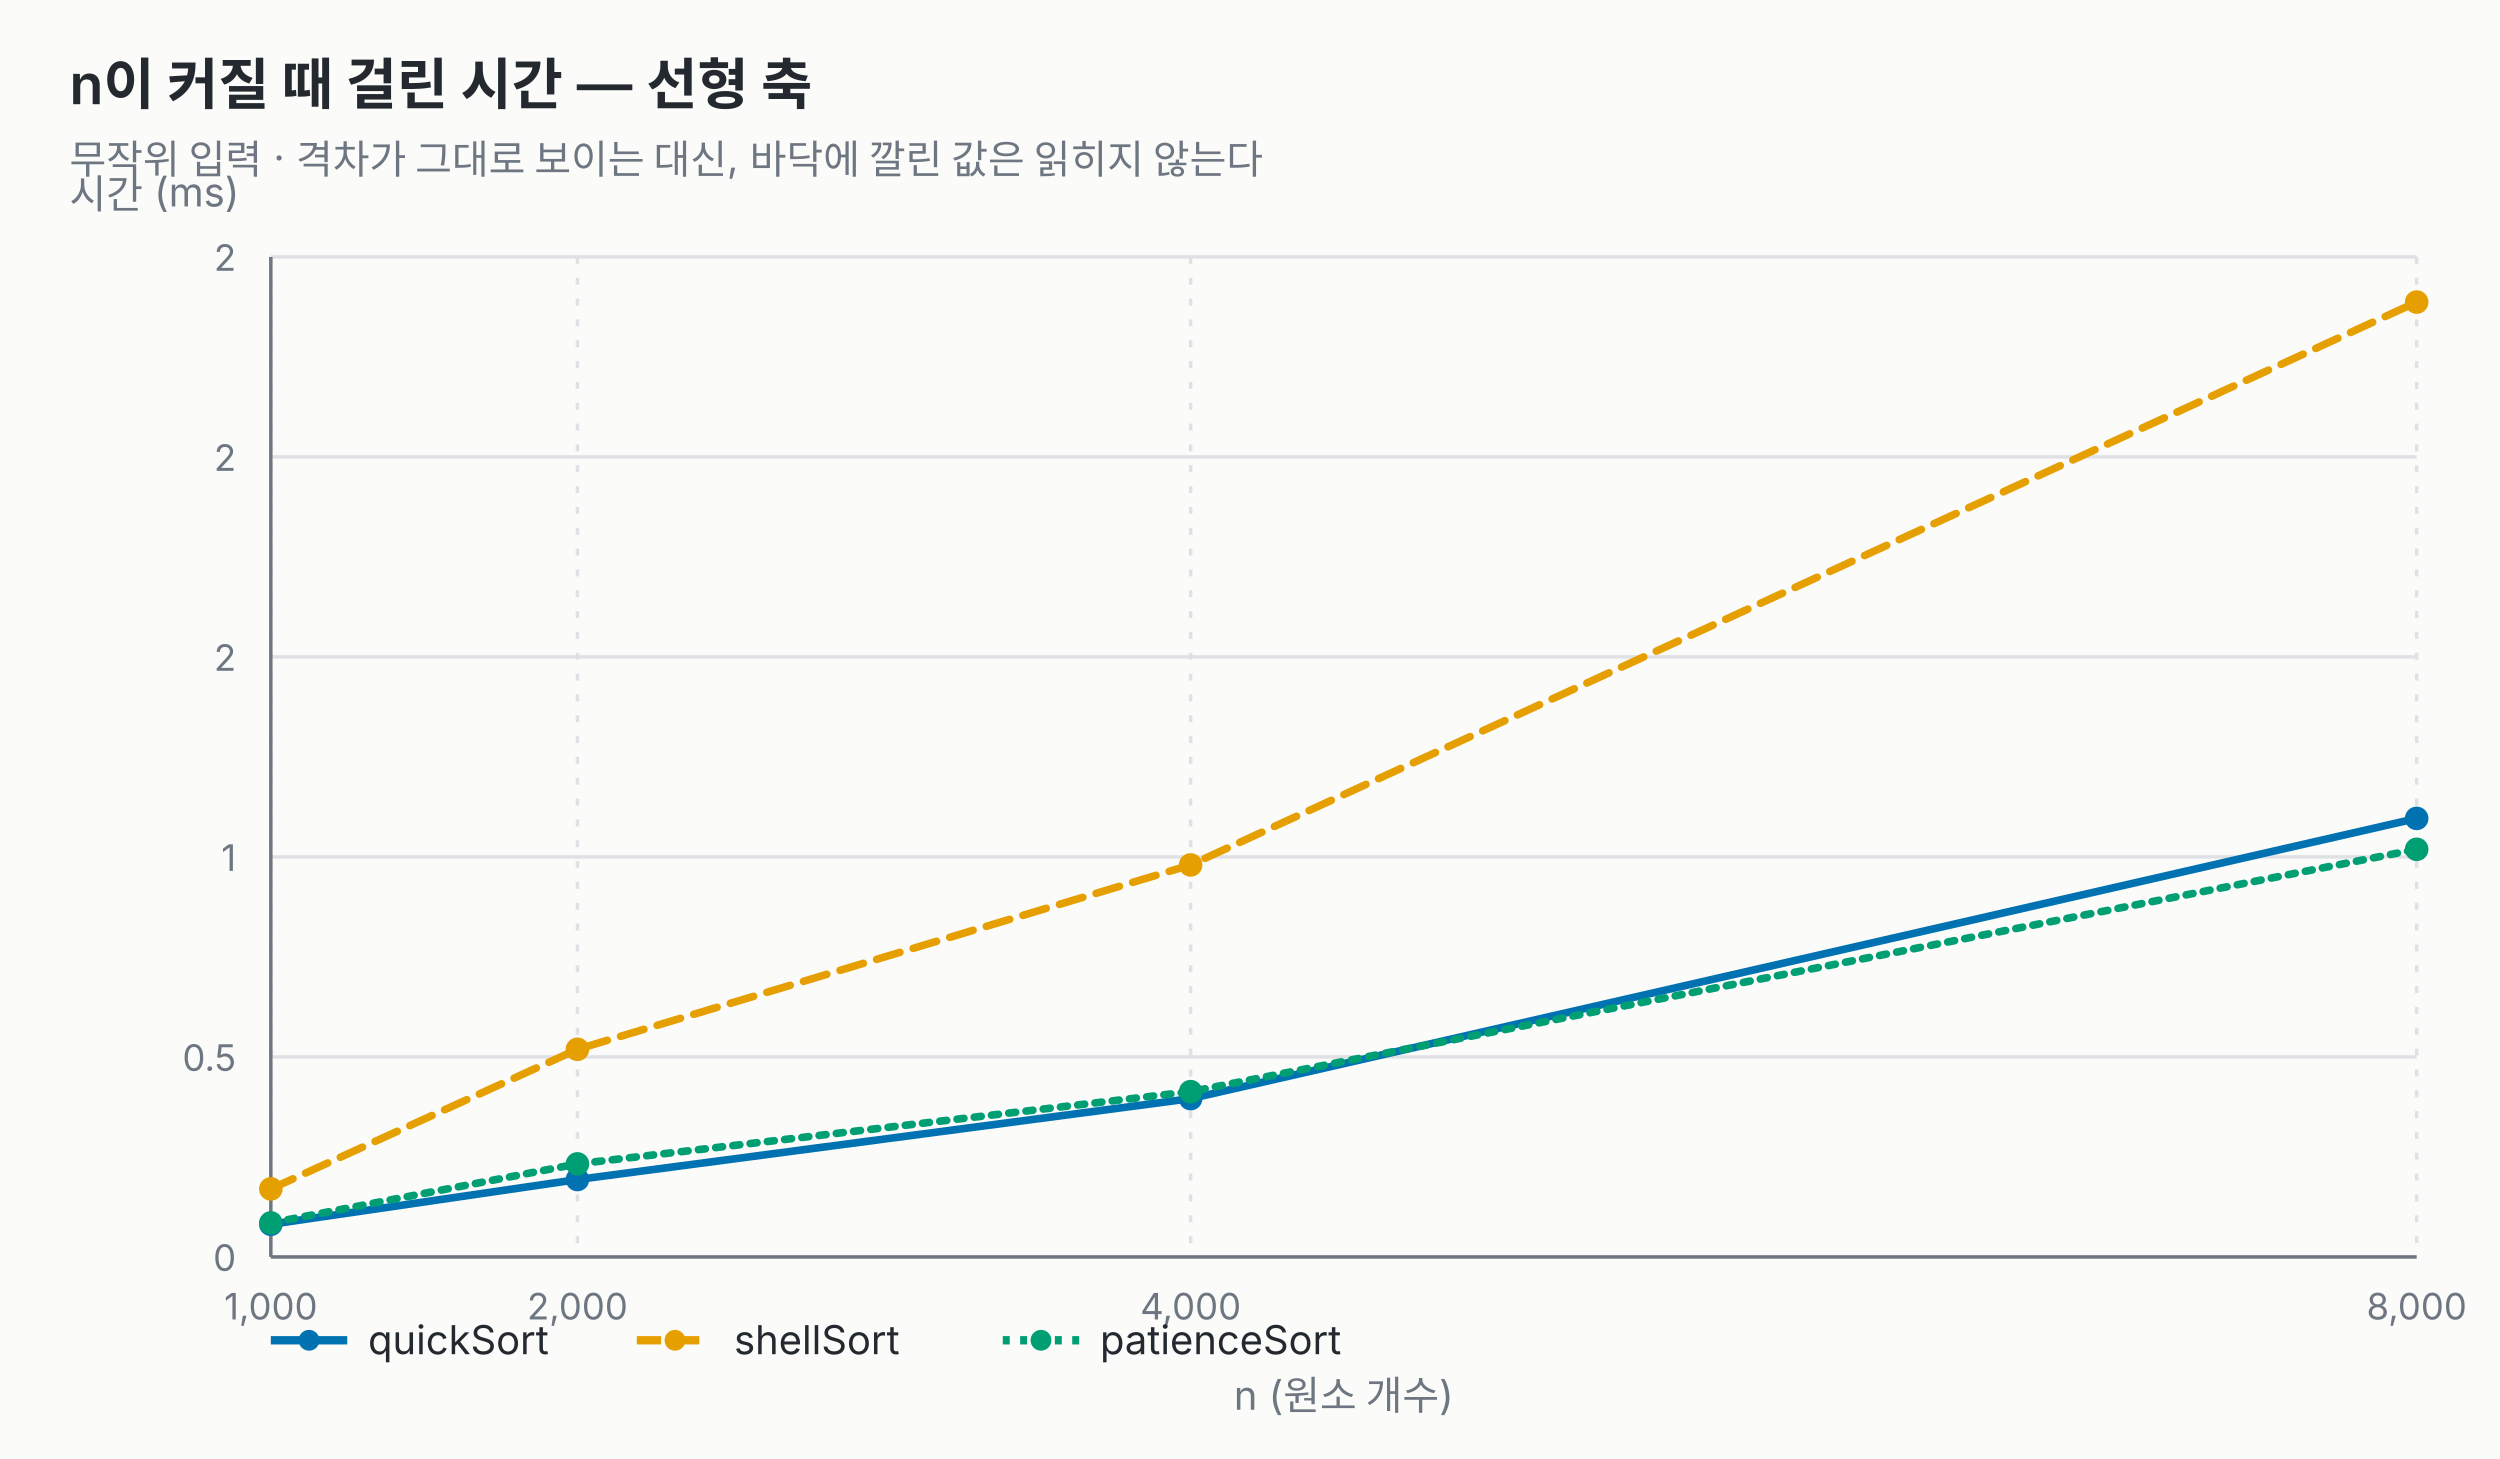
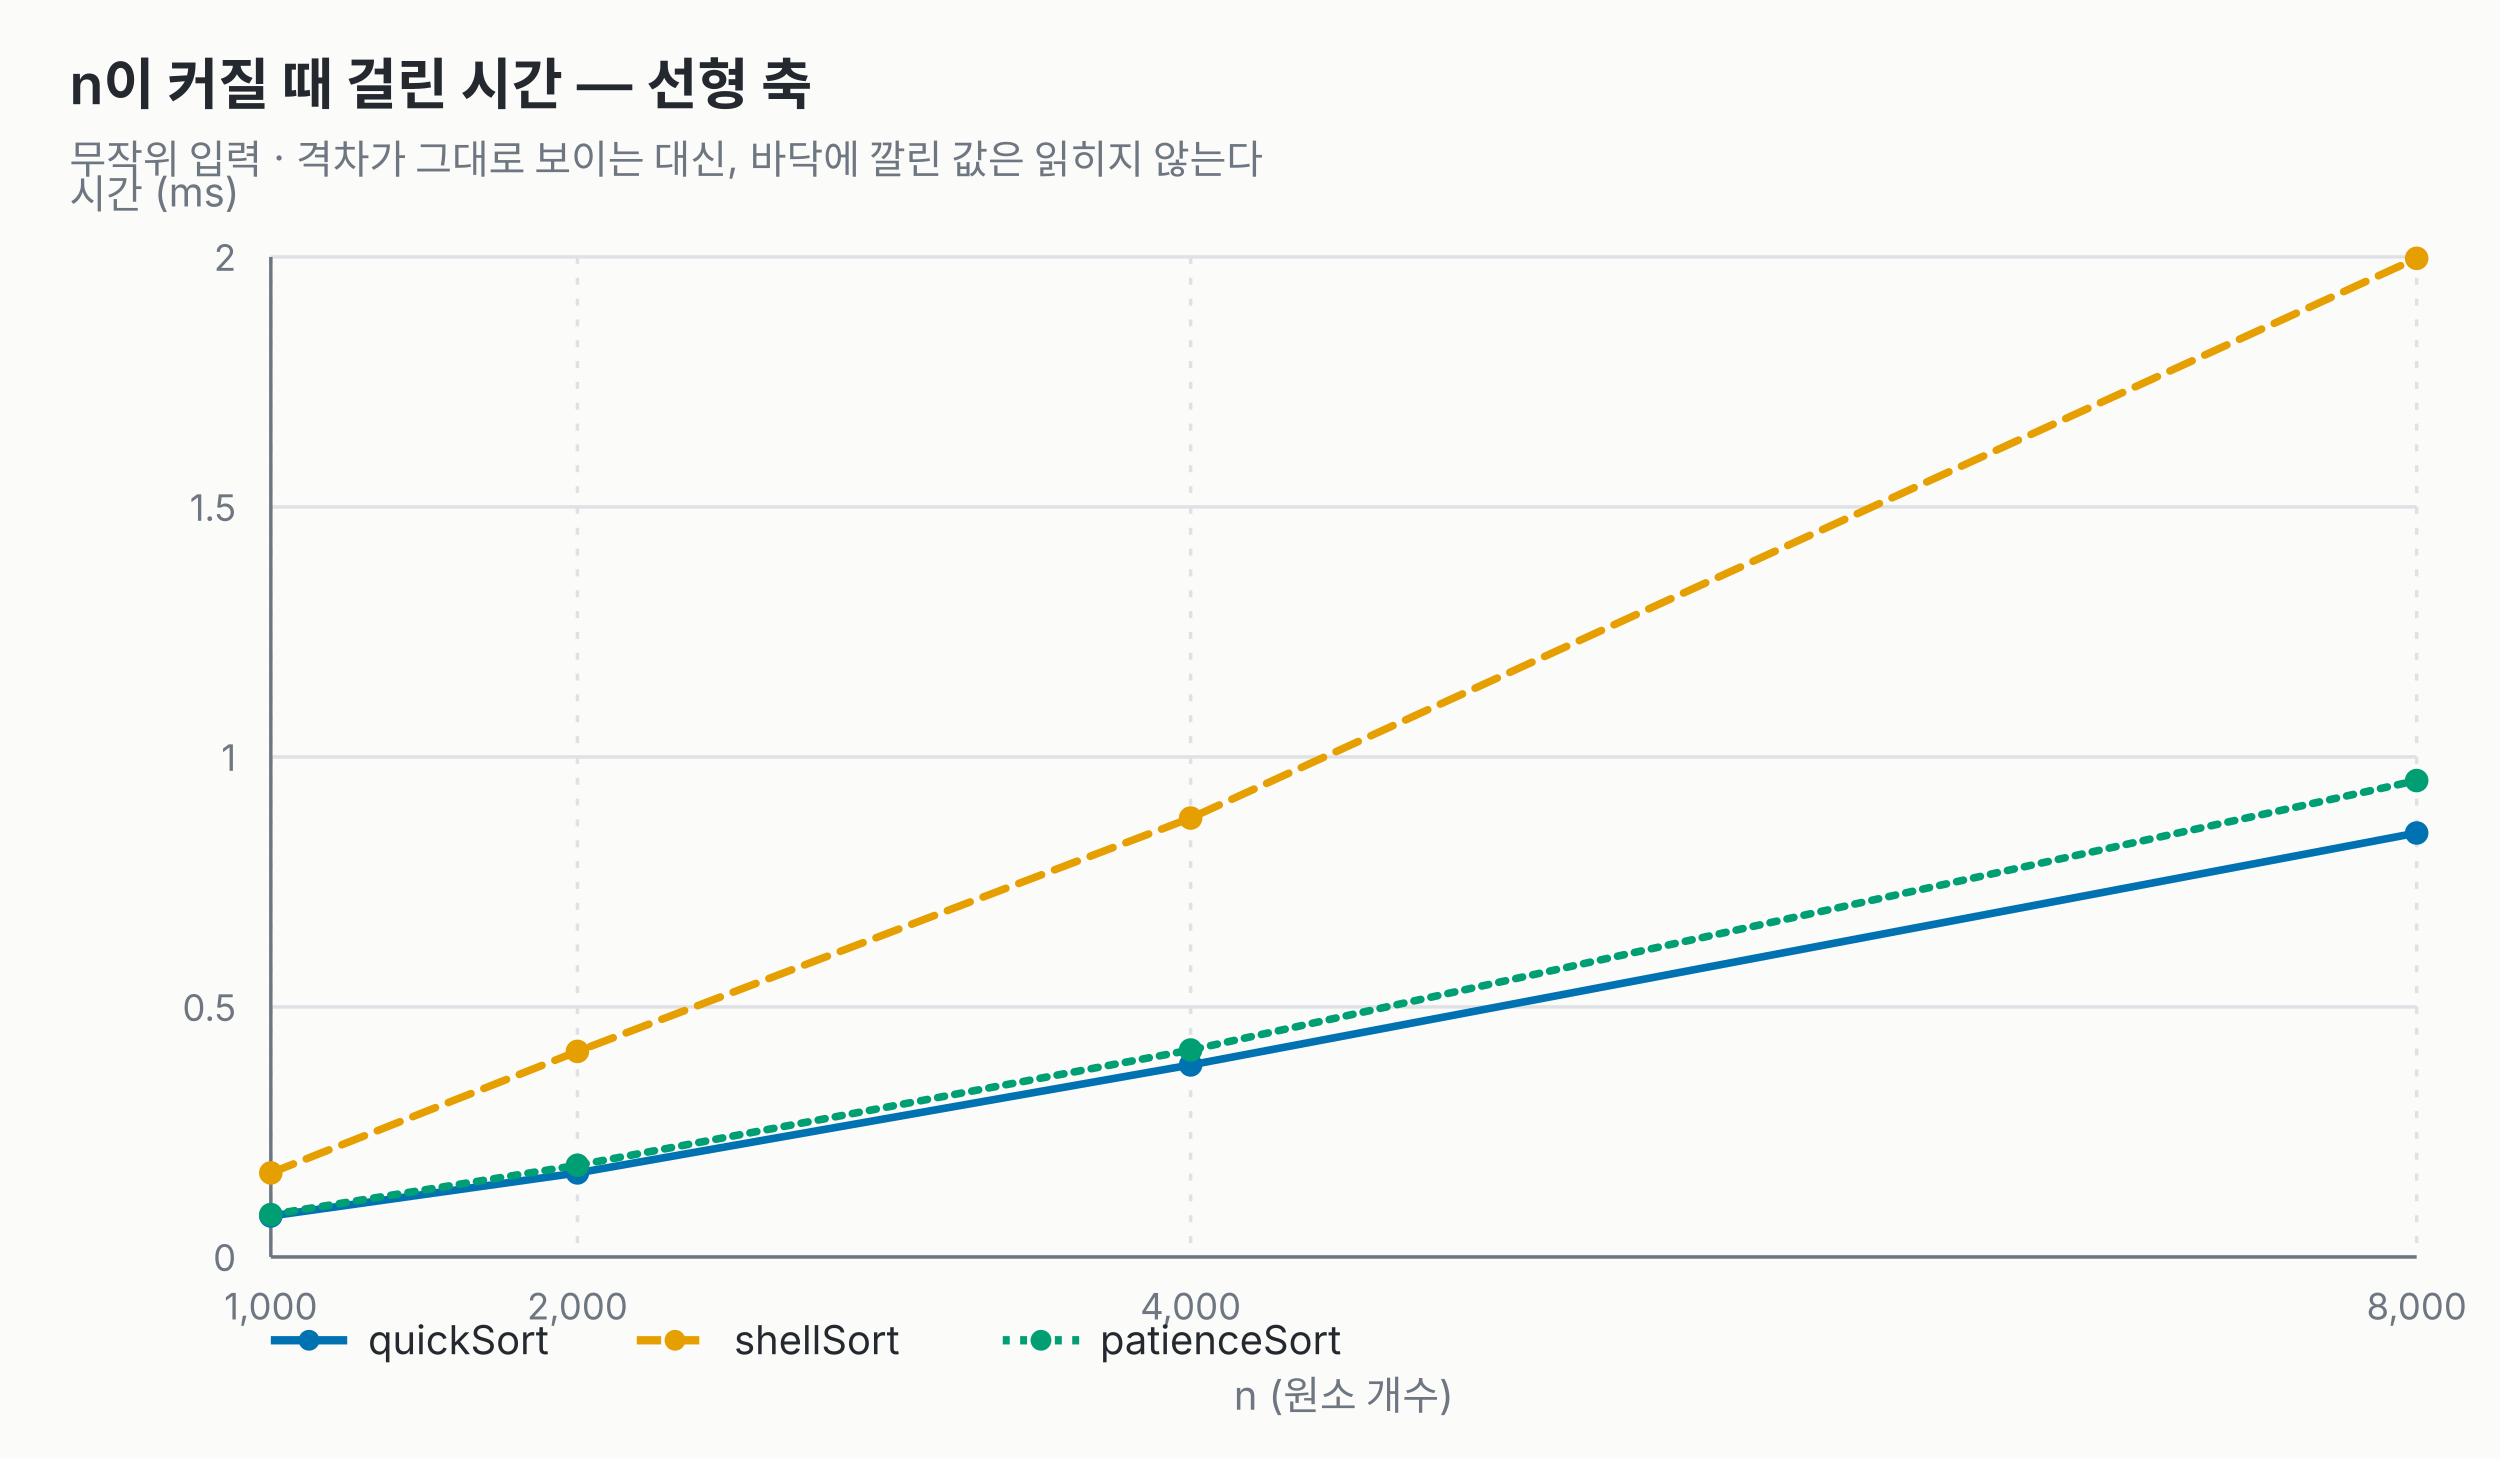
<svg xmlns="http://www.w3.org/2000/svg" width="720" height="420" viewBox="0 0 720 420" font-family="-apple-system, BlinkMacSystemFont, 'Segoe UI', 'Noto Sans KR', 'Apple SD Gothic Neo', 'Malgun Gothic', sans-serif">
  <rect width="720" height="420" fill="#fbfbf9" />
  <text x="20.0" y="30.0" font-size="16" fill="#24292f" text-anchor="start" font-weight="600">n이 커질 때 걸린 시간 — 선형 축</text>
  <text x="20.0" y="50.0" font-size="11.5" fill="#6e7781" text-anchor="start" font-weight="400">무작위 입력 · 격차가 그대로 보이는 대신, 바닥에 깔린 값은 읽히지 않는다</text>
  <line x1="78.0" y1="362.0" x2="696.0" y2="362.0" stroke="#dfe1e4" stroke-width="1" stroke-dasharray="none" />
  <text x="68.0" y="366.0" font-size="10.5" fill="#6e7781" text-anchor="end" font-weight="400">0</text>
-   <line x1="78.0" y1="304.4" x2="696.0" y2="304.4" stroke="#dfe1e4" stroke-width="1" stroke-dasharray="none" />
-   <text x="68.0" y="308.4" font-size="10.5" fill="#6e7781" text-anchor="end" font-weight="400">0.5</text>
-   <line x1="78.0" y1="246.8" x2="696.0" y2="246.8" stroke="#dfe1e4" stroke-width="1" stroke-dasharray="none" />
-   <text x="68.0" y="250.8" font-size="10.5" fill="#6e7781" text-anchor="end" font-weight="400">1</text>
-   <line x1="78.0" y1="189.2" x2="696.0" y2="189.2" stroke="#dfe1e4" stroke-width="1" stroke-dasharray="none" />
-   <text x="68.0" y="193.2" font-size="10.5" fill="#6e7781" text-anchor="end" font-weight="400">2</text>
-   <line x1="78.0" y1="131.6" x2="696.0" y2="131.6" stroke="#dfe1e4" stroke-width="1" stroke-dasharray="none" />
-   <text x="68.0" y="135.6" font-size="10.5" fill="#6e7781" text-anchor="end" font-weight="400">2</text>
+   <line x1="78.0" y1="290.0" x2="696.0" y2="290.0" stroke="#dfe1e4" stroke-width="1" stroke-dasharray="none" />
+   <text x="68.0" y="294.0" font-size="10.5" fill="#6e7781" text-anchor="end" font-weight="400">0.5</text>
+   <line x1="78.0" y1="218.0" x2="696.0" y2="218.0" stroke="#dfe1e4" stroke-width="1" stroke-dasharray="none" />
+   <text x="68.0" y="222.0" font-size="10.5" fill="#6e7781" text-anchor="end" font-weight="400">1</text>
+   <line x1="78.0" y1="146.0" x2="696.0" y2="146.0" stroke="#dfe1e4" stroke-width="1" stroke-dasharray="none" />
+   <text x="68.0" y="150.0" font-size="10.5" fill="#6e7781" text-anchor="end" font-weight="400">1.5</text>
  <line x1="78.0" y1="74.0" x2="696.0" y2="74.0" stroke="#dfe1e4" stroke-width="1" stroke-dasharray="none" />
  <text x="68.0" y="78.0" font-size="10.5" fill="#6e7781" text-anchor="end" font-weight="400">2</text>
  <line x1="78.0" y1="74.0" x2="78.0" y2="362.0" stroke="#dfe1e4" stroke-width="1" stroke-dasharray="2 4" />
  <text x="78.0" y="380.0" font-size="10.5" fill="#6e7781" text-anchor="middle" font-weight="400">1,000</text>
  <line x1="166.3" y1="74.0" x2="166.3" y2="362.0" stroke="#dfe1e4" stroke-width="1" stroke-dasharray="2 4" />
  <text x="166.3" y="380.0" font-size="10.5" fill="#6e7781" text-anchor="middle" font-weight="400">2,000</text>
  <line x1="342.9" y1="74.0" x2="342.9" y2="362.0" stroke="#dfe1e4" stroke-width="1" stroke-dasharray="2 4" />
  <text x="342.9" y="380.0" font-size="10.5" fill="#6e7781" text-anchor="middle" font-weight="400">4,000</text>
  <line x1="696.0" y1="74.0" x2="696.0" y2="362.0" stroke="#dfe1e4" stroke-width="1" stroke-dasharray="2 4" />
  <text x="696.0" y="380.0" font-size="10.5" fill="#6e7781" text-anchor="middle" font-weight="400">8,000</text>
  <line x1="78.0" y1="362.0" x2="696.0" y2="362.0" stroke="#6e7781" stroke-width="1" stroke-dasharray="none" />
  <line x1="78.0" y1="74.0" x2="78.0" y2="362.0" stroke="#6e7781" stroke-width="1" stroke-dasharray="none" />
  <text x="387.0" y="406.0" font-size="11.5" fill="#6e7781" text-anchor="middle" font-weight="400">n (원소 개수)</text>
  <text x="20.0" y="60.0" font-size="11.5" fill="#6e7781" text-anchor="start" font-weight="400">시간 (ms)</text>
-   <polyline points="78.0,352.6 166.3,339.7 342.9,316.4 696.0,235.7" fill="none" stroke="#0072B2" stroke-width="2.2" stroke-dasharray="none" stroke-linejoin="round" stroke-linecap="round" />
-   <circle cx="78.0" cy="352.6" r="3.4" fill="#0072B2" />
-   <circle cx="166.3" cy="339.7" r="3.4" fill="#0072B2" />
-   <circle cx="342.9" cy="316.4" r="3.4" fill="#0072B2" />
-   <circle cx="696.0" cy="235.7" r="3.4" fill="#0072B2" />
-   <polyline points="78.0,342.4 166.3,302.2 342.9,249.1 696.0,87.0" fill="none" stroke="#E69F00" stroke-width="2.2" stroke-dasharray="7 4" stroke-linejoin="round" stroke-linecap="round" />
-   <circle cx="78.0" cy="342.4" r="3.4" fill="#E69F00" />
-   <circle cx="166.3" cy="302.2" r="3.4" fill="#E69F00" />
-   <circle cx="342.9" cy="249.1" r="3.4" fill="#E69F00" />
-   <circle cx="696.0" cy="87.0" r="3.4" fill="#E69F00" />
-   <polyline points="78.0,352.2 166.3,335.2 342.9,314.4 696.0,244.6" fill="none" stroke="#009E73" stroke-width="2.2" stroke-dasharray="2 3" stroke-linejoin="round" stroke-linecap="round" />
-   <circle cx="78.0" cy="352.2" r="3.4" fill="#009E73" />
-   <circle cx="166.3" cy="335.2" r="3.4" fill="#009E73" />
-   <circle cx="342.9" cy="314.4" r="3.4" fill="#009E73" />
-   <circle cx="696.0" cy="244.6" r="3.4" fill="#009E73" />
+   <polyline points="78.0,350.2 166.3,337.8 342.9,306.7 696.0,239.9" fill="none" stroke="#0072B2" stroke-width="2.2" stroke-dasharray="none" stroke-linejoin="round" stroke-linecap="round" />
+   <circle cx="78.0" cy="350.2" r="3.4" fill="#0072B2" />
+   <circle cx="166.3" cy="337.8" r="3.4" fill="#0072B2" />
+   <circle cx="342.9" cy="306.7" r="3.4" fill="#0072B2" />
+   <circle cx="696.0" cy="239.9" r="3.4" fill="#0072B2" />
+   <polyline points="78.0,337.8 166.3,302.8 342.9,235.6 696.0,74.4" fill="none" stroke="#E69F00" stroke-width="2.2" stroke-dasharray="7 4" stroke-linejoin="round" stroke-linecap="round" />
+   <circle cx="78.0" cy="337.8" r="3.4" fill="#E69F00" />
+   <circle cx="166.3" cy="302.8" r="3.4" fill="#E69F00" />
+   <circle cx="342.9" cy="235.6" r="3.4" fill="#E69F00" />
+   <circle cx="696.0" cy="74.4" r="3.4" fill="#E69F00" />
+   <polyline points="78.0,349.8 166.3,335.6 342.9,302.4 696.0,224.8" fill="none" stroke="#009E73" stroke-width="2.2" stroke-dasharray="2 3" stroke-linejoin="round" stroke-linecap="round" />
+   <circle cx="78.0" cy="349.8" r="3.4" fill="#009E73" />
+   <circle cx="166.3" cy="335.6" r="3.4" fill="#009E73" />
+   <circle cx="342.9" cy="302.4" r="3.4" fill="#009E73" />
+   <circle cx="696.0" cy="224.8" r="3.4" fill="#009E73" />
  <line x1="78.0" y1="386.0" x2="100.0" y2="386.0" stroke="#0072B2" stroke-width="2.4" stroke-dasharray="none" />
  <circle cx="89.0" cy="386.0" r="3" fill="#0072B2" />
  <text x="106.0" y="390.0" font-size="11.5" fill="#24292f" text-anchor="start" font-weight="400">quickSort</text>
  <line x1="183.4" y1="386.0" x2="205.4" y2="386.0" stroke="#E69F00" stroke-width="2.4" stroke-dasharray="7 4" />
  <circle cx="194.4" cy="386.0" r="3" fill="#E69F00" />
  <text x="211.4" y="390.0" font-size="11.5" fill="#24292f" text-anchor="start" font-weight="400">shellSort</text>
  <line x1="288.8" y1="386.0" x2="310.8" y2="386.0" stroke="#009E73" stroke-width="2.4" stroke-dasharray="2 3" />
  <circle cx="299.8" cy="386.0" r="3" fill="#009E73" />
  <text x="316.8" y="390.0" font-size="11.5" fill="#24292f" text-anchor="start" font-weight="400">patienceSort</text>
</svg>
